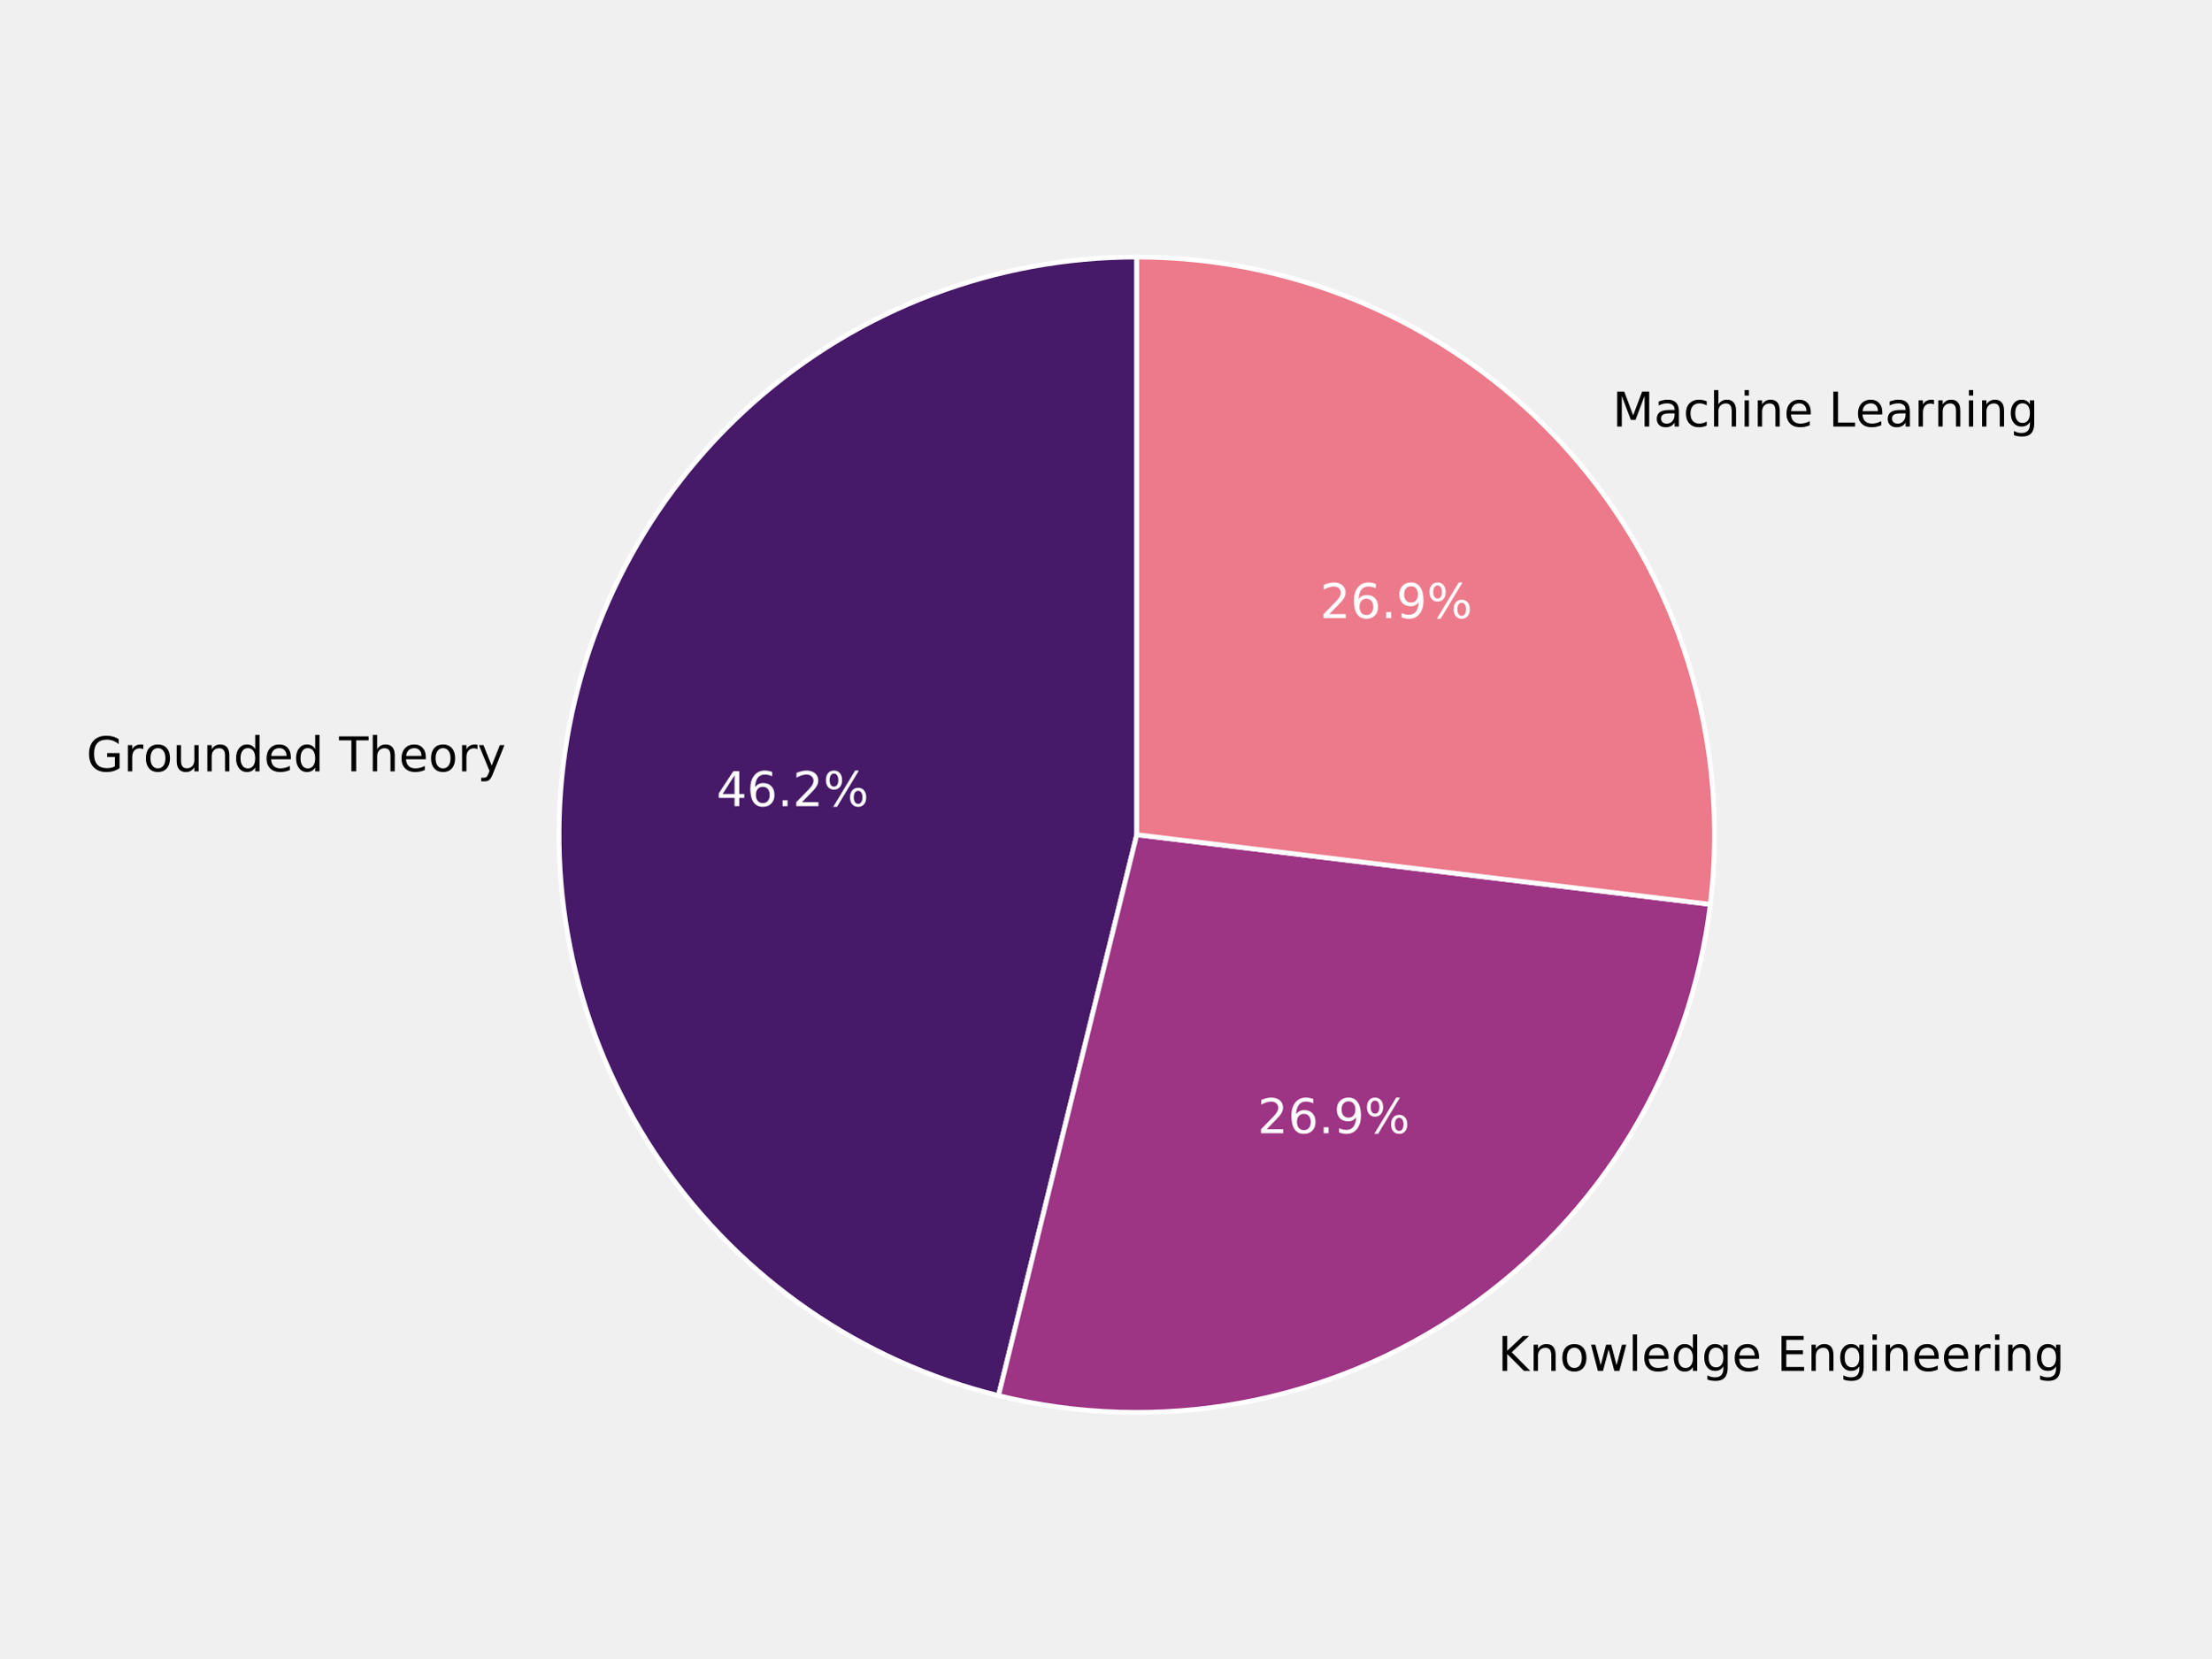
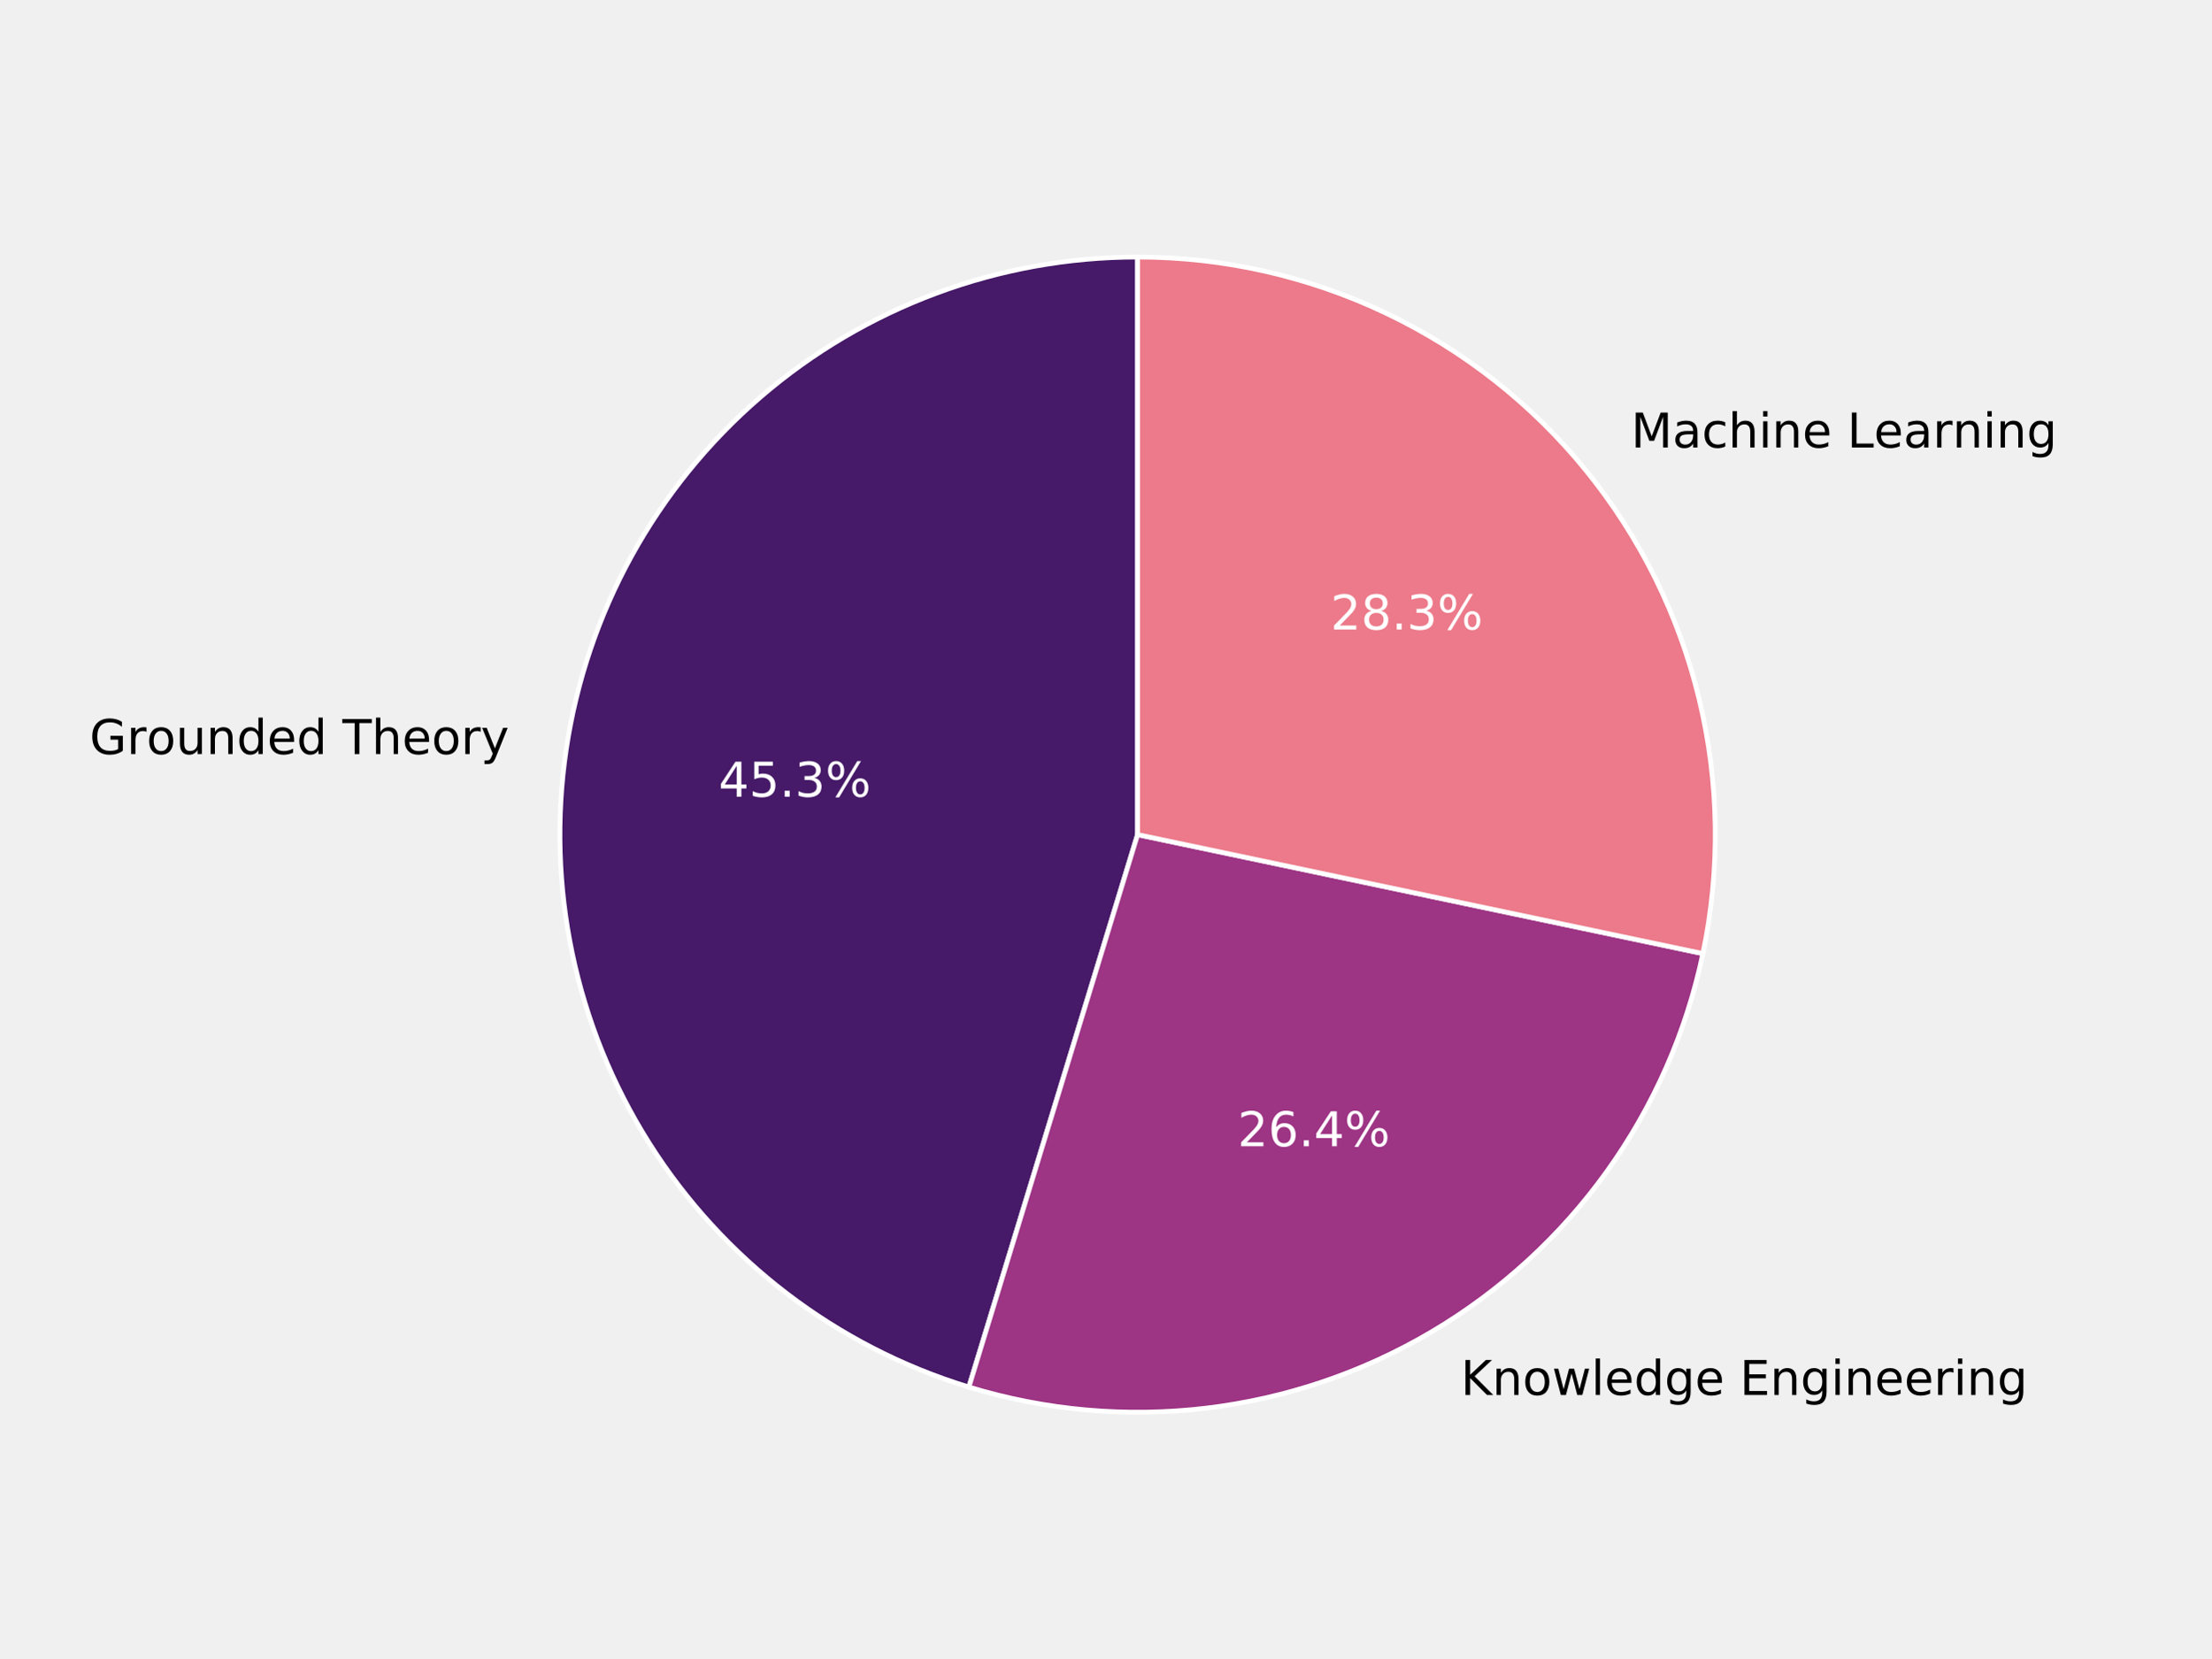
<svg xmlns="http://www.w3.org/2000/svg" xmlns:xlink="http://www.w3.org/1999/xlink" height="345.6pt" version="1.1" viewBox="0 0 460.8 345.6" width="460.8pt">
  <defs>
    <style type="text/css">
*{stroke-linecap:butt;stroke-linejoin:round;}
  </style>
  </defs>
  <g id="figure_1">
    <g id="patch_1">
      <path d="M 0 345.6  L 460.8 345.6  L 460.8 0  L 0 0  z " style="fill:none;" />
    </g>
    <g id="axes_1">
      <g id="patch_2">
-         <path d="M 236.906 53.568  C 207.493 53.568 179.075 64.345 157.059 83.85  C 135.043 103.355 120.919 130.266 117.373 159.465  C 113.828 188.664 121.101 218.173 137.81 242.38  C 154.519 266.586 179.531 283.851 208.09 290.89  L 236.906 173.979  L 236.906 53.568  z " style="fill:#461a68;stroke:#ffffff;stroke-linejoin:miter;" />
+         <path d="M 237.075 53.568  C 208.232 53.568 180.328 63.933 158.479 82.762  C 136.63 101.592 122.259 127.66 118.001 156.186  C 113.742 184.713 119.873 213.842 135.27 238.232  C 150.668 262.621 174.328 280.684 201.913 289.107  L 237.075 173.962  L 237.075 53.568  z " style="fill:#461a68;stroke:#ffffff;stroke-linejoin:miter;" />
      </g>
      <g id="patch_3">
-         <path d="M 208.09 290.89  C 224.632 294.968 241.852 295.488 258.611 292.417  C 275.369 289.346 291.286 282.753 305.307 273.075  C 319.328 263.396 331.137 250.852 339.951 236.272  C 348.765 221.692 354.385 205.405 356.439 188.493  L 236.906 173.979  L 208.09 290.89  z " style="fill:#9d3484;stroke:#ffffff;stroke-linejoin:miter;" />
+         <path d="M 201.913 289.107  C 217.896 293.988 234.721 295.488 251.315 293.512  C 267.909 291.535 283.911 286.125 298.3 277.627  C 312.689 269.129 325.152 257.727 334.894 244.15  C 344.636 230.572 351.446 215.114 354.888 198.761  L 237.075 173.962  L 201.913 289.107  z " style="fill:#9d3484;stroke:#ffffff;stroke-linejoin:miter;" />
      </g>
      <g id="patch_4">
-         <path d="M 356.439 188.493  C 358.492 171.58 356.933 154.422 351.864 138.156  C 346.796 121.89 338.332 106.884 327.035 94.132  C 315.737 81.379 301.86 71.168 286.324 64.176  C 270.788 57.184 253.943 53.568 236.906 53.568  L 236.906 173.979  L 356.439 188.493  z " style="fill:#ec7a8a;stroke:#ffffff;stroke-linejoin:miter;" />
+         <path d="M 354.888 198.761  C 358.578 181.231 358.309 163.096 354.101 145.683  C 349.894 128.27 341.852 112.014 330.564 98.103  C 319.277 84.193 305.026 72.975 288.853 65.271  C 272.68 57.566 254.99 53.568 237.075 53.568  L 237.075 173.962  L 354.888 198.761  z " style="fill:#ec7a8a;stroke:#ffffff;stroke-linejoin:miter;" />
      </g>
      <g id="matplotlib.axis_1" />
      <g id="matplotlib.axis_2" />
      <g id="text_1">
        <defs>
          <path d="M 59.516 10.406  L 59.516 29.984  L 43.406 29.984  L 43.406 38.094  L 69.281 38.094  L 69.281 6.781  Q 63.578 2.734 56.688 0.656  Q 49.812 -1.422 42 -1.422  Q 24.906 -1.422 15.25 8.562  Q 5.609 18.562 5.609 36.375  Q 5.609 54.25 15.25 64.234  Q 24.906 74.219 42 74.219  Q 49.125 74.219 55.547 72.453  Q 61.969 70.703 67.391 67.281  L 67.391 56.781  Q 61.922 61.422 55.766 63.766  Q 49.609 66.109 42.828 66.109  Q 29.438 66.109 22.719 58.641  Q 16.016 51.172 16.016 36.375  Q 16.016 21.625 22.719 14.156  Q 29.438 6.688 42.828 6.688  Q 48.047 6.688 52.141 7.594  Q 56.25 8.5 59.516 10.406  z " id="DejaVuSans-71" />
          <path d="M 41.109 46.297  Q 39.594 47.172 37.812 47.578  Q 36.031 48 33.891 48  Q 26.266 48 22.188 43.047  Q 18.109 38.094 18.109 28.812  L 18.109 0  L 9.078 0  L 9.078 54.688  L 18.109 54.688  L 18.109 46.188  Q 20.953 51.172 25.484 53.578  Q 30.031 56 36.531 56  Q 37.453 56 38.578 55.875  Q 39.703 55.766 41.062 55.516  z " id="DejaVuSans-114" />
          <path d="M 30.609 48.391  Q 23.391 48.391 19.188 42.75  Q 14.984 37.109 14.984 27.297  Q 14.984 17.484 19.156 11.844  Q 23.344 6.203 30.609 6.203  Q 37.797 6.203 41.984 11.859  Q 46.188 17.531 46.188 27.297  Q 46.188 37.016 41.984 42.703  Q 37.797 48.391 30.609 48.391  z M 30.609 56  Q 42.328 56 49.016 48.375  Q 55.719 40.766 55.719 27.297  Q 55.719 13.875 49.016 6.219  Q 42.328 -1.422 30.609 -1.422  Q 18.844 -1.422 12.172 6.219  Q 5.516 13.875 5.516 27.297  Q 5.516 40.766 12.172 48.375  Q 18.844 56 30.609 56  z " id="DejaVuSans-111" />
          <path d="M 8.5 21.578  L 8.5 54.688  L 17.484 54.688  L 17.484 21.922  Q 17.484 14.156 20.5 10.266  Q 23.531 6.391 29.594 6.391  Q 36.859 6.391 41.078 11.031  Q 45.312 15.672 45.312 23.688  L 45.312 54.688  L 54.297 54.688  L 54.297 0  L 45.312 0  L 45.312 8.406  Q 42.047 3.422 37.719 1  Q 33.406 -1.422 27.688 -1.422  Q 18.266 -1.422 13.375 4.438  Q 8.5 10.297 8.5 21.578  z M 31.109 56  z " id="DejaVuSans-117" />
          <path d="M 54.891 33.016  L 54.891 0  L 45.906 0  L 45.906 32.719  Q 45.906 40.484 42.875 44.328  Q 39.844 48.188 33.797 48.188  Q 26.516 48.188 22.312 43.547  Q 18.109 38.922 18.109 30.906  L 18.109 0  L 9.078 0  L 9.078 54.688  L 18.109 54.688  L 18.109 46.188  Q 21.344 51.125 25.703 53.562  Q 30.078 56 35.797 56  Q 45.219 56 50.047 50.172  Q 54.891 44.344 54.891 33.016  z " id="DejaVuSans-110" />
          <path d="M 45.406 46.391  L 45.406 75.984  L 54.391 75.984  L 54.391 0  L 45.406 0  L 45.406 8.203  Q 42.578 3.328 38.25 0.953  Q 33.938 -1.422 27.875 -1.422  Q 17.969 -1.422 11.734 6.484  Q 5.516 14.406 5.516 27.297  Q 5.516 40.188 11.734 48.094  Q 17.969 56 27.875 56  Q 33.938 56 38.25 53.625  Q 42.578 51.266 45.406 46.391  z M 14.797 27.297  Q 14.797 17.391 18.875 11.75  Q 22.953 6.109 30.078 6.109  Q 37.203 6.109 41.297 11.75  Q 45.406 17.391 45.406 27.297  Q 45.406 37.203 41.297 42.844  Q 37.203 48.484 30.078 48.484  Q 22.953 48.484 18.875 42.844  Q 14.797 37.203 14.797 27.297  z " id="DejaVuSans-100" />
          <path d="M 56.203 29.594  L 56.203 25.203  L 14.891 25.203  Q 15.484 15.922 20.484 11.062  Q 25.484 6.203 34.422 6.203  Q 39.594 6.203 44.453 7.469  Q 49.312 8.734 54.109 11.281  L 54.109 2.781  Q 49.266 0.734 44.188 -0.344  Q 39.109 -1.422 33.891 -1.422  Q 20.797 -1.422 13.156 6.188  Q 5.516 13.812 5.516 26.812  Q 5.516 40.234 12.766 48.109  Q 20.016 56 32.328 56  Q 43.359 56 49.781 48.891  Q 56.203 41.797 56.203 29.594  z M 47.219 32.234  Q 47.125 39.594 43.094 43.984  Q 39.062 48.391 32.422 48.391  Q 24.906 48.391 20.391 44.141  Q 15.875 39.891 15.188 32.172  z " id="DejaVuSans-101" />
          <path id="DejaVuSans-32" />
          <path d="M -0.297 72.906  L 61.375 72.906  L 61.375 64.594  L 35.5 64.594  L 35.5 0  L 25.594 0  L 25.594 64.594  L -0.297 64.594  z " id="DejaVuSans-84" />
          <path d="M 54.891 33.016  L 54.891 0  L 45.906 0  L 45.906 32.719  Q 45.906 40.484 42.875 44.328  Q 39.844 48.188 33.797 48.188  Q 26.516 48.188 22.312 43.547  Q 18.109 38.922 18.109 30.906  L 18.109 0  L 9.078 0  L 9.078 75.984  L 18.109 75.984  L 18.109 46.188  Q 21.344 51.125 25.703 53.562  Q 30.078 56 35.797 56  Q 45.219 56 50.047 50.172  Q 54.891 44.344 54.891 33.016  z " id="DejaVuSans-104" />
          <path d="M 32.172 -5.078  Q 28.375 -14.844 24.75 -17.812  Q 21.141 -20.797 15.094 -20.797  L 7.906 -20.797  L 7.906 -13.281  L 13.188 -13.281  Q 16.891 -13.281 18.938 -11.516  Q 21 -9.766 23.484 -3.219  L 25.094 0.875  L 2.984 54.688  L 12.5 54.688  L 29.594 11.922  L 46.688 54.688  L 56.203 54.688  z " id="DejaVuSans-121" />
        </defs>
-         <g transform="translate(17.99489 160.7727)scale(0.1 -0.1)">
+         <g transform="translate(18.66815 157.1683)scale(0.1 -0.1)">
          <use xlink:href="#DejaVuSans-71" />
          <use x="77.49" xlink:href="#DejaVuSans-114" />
          <use x="118.572" xlink:href="#DejaVuSans-111" />
          <use x="179.754" xlink:href="#DejaVuSans-117" />
          <use x="243.133" xlink:href="#DejaVuSans-110" />
          <use x="306.512" xlink:href="#DejaVuSans-100" />
          <use x="369.988" xlink:href="#DejaVuSans-101" />
          <use x="431.512" xlink:href="#DejaVuSans-100" />
          <use x="494.988" xlink:href="#DejaVuSans-32" />
          <use x="526.775" xlink:href="#DejaVuSans-84" />
          <use x="587.859" xlink:href="#DejaVuSans-104" />
          <use x="651.238" xlink:href="#DejaVuSans-101" />
          <use x="712.762" xlink:href="#DejaVuSans-111" />
          <use x="773.943" xlink:href="#DejaVuSans-114" />
          <use x="815.057" xlink:href="#DejaVuSans-121" />
        </g>
      </g>
      <g id="text_2">
        <defs>
          <path d="M 37.797 64.312  L 12.891 25.391  L 37.797 25.391  z M 35.203 72.906  L 47.609 72.906  L 47.609 25.391  L 58.016 25.391  L 58.016 17.188  L 47.609 17.188  L 47.609 0  L 37.797 0  L 37.797 17.188  L 4.891 17.188  L 4.891 26.703  z " id="DejaVuSans-52" />
-           <path d="M 33.016 40.375  Q 26.375 40.375 22.484 35.828  Q 18.609 31.297 18.609 23.391  Q 18.609 15.531 22.484 10.953  Q 26.375 6.391 33.016 6.391  Q 39.656 6.391 43.531 10.953  Q 47.406 15.531 47.406 23.391  Q 47.406 31.297 43.531 35.828  Q 39.656 40.375 33.016 40.375  z M 52.594 71.297  L 52.594 62.312  Q 48.875 64.062 45.094 64.984  Q 41.312 65.922 37.594 65.922  Q 27.828 65.922 22.672 59.328  Q 17.531 52.734 16.797 39.406  Q 19.672 43.656 24.016 45.922  Q 28.375 48.188 33.594 48.188  Q 44.578 48.188 50.953 41.516  Q 57.328 34.859 57.328 23.391  Q 57.328 12.156 50.688 5.359  Q 44.047 -1.422 33.016 -1.422  Q 20.359 -1.422 13.672 8.266  Q 6.984 17.969 6.984 36.375  Q 6.984 53.656 15.188 63.938  Q 23.391 74.219 37.203 74.219  Q 40.922 74.219 44.703 73.484  Q 48.484 72.75 52.594 71.297  z " id="DejaVuSans-54" />
+           <path d="M 10.797 72.906  L 49.516 72.906  L 49.516 64.594  L 19.828 64.594  L 19.828 46.734  Q 21.969 47.469 24.109 47.828  Q 26.266 48.188 28.422 48.188  Q 40.625 48.188 47.75 41.5  Q 54.891 34.812 54.891 23.391  Q 54.891 11.625 47.562 5.094  Q 40.234 -1.422 26.906 -1.422  Q 22.312 -1.422 17.547 -0.641  Q 12.797 0.141 7.719 1.703  L 7.719 11.625  Q 12.109 9.234 16.797 8.062  Q 21.484 6.891 26.703 6.891  Q 35.156 6.891 40.078 11.328  Q 45.016 15.766 45.016 23.391  Q 45.016 31 40.078 35.438  Q 35.156 39.891 26.703 39.891  Q 22.75 39.891 18.812 39.016  Q 14.891 38.141 10.797 36.281  z " id="DejaVuSans-53" />
          <path d="M 10.688 12.406  L 21 12.406  L 21 0  L 10.688 0  z " id="DejaVuSans-46" />
-           <path d="M 19.188 8.297  L 53.609 8.297  L 53.609 0  L 7.328 0  L 7.328 8.297  Q 12.938 14.109 22.625 23.891  Q 32.328 33.688 34.812 36.531  Q 39.547 41.844 41.422 45.531  Q 43.312 49.219 43.312 52.781  Q 43.312 58.594 39.234 62.25  Q 35.156 65.922 28.609 65.922  Q 23.969 65.922 18.812 64.312  Q 13.672 62.703 7.812 59.422  L 7.812 69.391  Q 13.766 71.781 18.938 73  Q 24.125 74.219 28.422 74.219  Q 39.75 74.219 46.484 68.547  Q 53.219 62.891 53.219 53.422  Q 53.219 48.922 51.531 44.891  Q 49.859 40.875 45.406 35.406  Q 44.188 33.984 37.641 27.219  Q 31.109 20.453 19.188 8.297  z " id="DejaVuSans-50" />
+           <path d="M 40.578 39.312  Q 47.656 37.797 51.625 33  Q 55.609 28.219 55.609 21.188  Q 55.609 10.406 48.188 4.484  Q 40.766 -1.422 27.094 -1.422  Q 22.516 -1.422 17.656 -0.516  Q 12.797 0.391 7.625 2.203  L 7.625 11.719  Q 11.719 9.328 16.594 8.109  Q 21.484 6.891 26.812 6.891  Q 36.078 6.891 40.938 10.547  Q 45.797 14.203 45.797 21.188  Q 45.797 27.641 41.281 31.266  Q 36.766 34.906 28.719 34.906  L 20.219 34.906  L 20.219 43.016  L 29.109 43.016  Q 36.375 43.016 40.234 45.922  Q 44.094 48.828 44.094 54.297  Q 44.094 59.906 40.109 62.906  Q 36.141 65.922 28.719 65.922  Q 24.656 65.922 20.016 65.031  Q 15.375 64.156 9.812 62.312  L 9.812 71.094  Q 15.438 72.656 20.344 73.438  Q 25.25 74.219 29.594 74.219  Q 40.828 74.219 47.359 69.109  Q 53.906 64.016 53.906 55.328  Q 53.906 49.266 50.438 45.094  Q 46.969 40.922 40.578 39.312  z " id="DejaVuSans-51" />
          <path d="M 72.703 32.078  Q 68.453 32.078 66.031 28.469  Q 63.625 24.859 63.625 18.406  Q 63.625 12.062 66.031 8.422  Q 68.453 4.781 72.703 4.781  Q 76.859 4.781 79.266 8.422  Q 81.688 12.062 81.688 18.406  Q 81.688 24.812 79.266 28.438  Q 76.859 32.078 72.703 32.078  z M 72.703 38.281  Q 80.422 38.281 84.953 32.906  Q 89.5 27.547 89.5 18.406  Q 89.5 9.281 84.938 3.922  Q 80.375 -1.422 72.703 -1.422  Q 64.891 -1.422 60.344 3.922  Q 55.812 9.281 55.812 18.406  Q 55.812 27.594 60.375 32.938  Q 64.938 38.281 72.703 38.281  z M 22.312 68.016  Q 18.109 68.016 15.688 64.375  Q 13.281 60.75 13.281 54.391  Q 13.281 47.953 15.672 44.328  Q 18.062 40.719 22.312 40.719  Q 26.562 40.719 28.969 44.328  Q 31.391 47.953 31.391 54.391  Q 31.391 60.688 28.953 64.344  Q 26.516 68.016 22.312 68.016  z M 66.406 74.219  L 74.219 74.219  L 28.609 -1.422  L 20.797 -1.422  z M 22.312 74.219  Q 30.031 74.219 34.609 68.875  Q 39.203 63.531 39.203 54.391  Q 39.203 45.172 34.641 39.844  Q 30.078 34.516 22.312 34.516  Q 14.547 34.516 10.031 39.859  Q 5.516 45.219 5.516 54.391  Q 5.516 63.484 10.047 68.844  Q 14.594 74.219 22.312 74.219  z " id="DejaVuSans-37" />
        </defs>
-         <g style="fill:#ffffff;" transform="translate(149.3027 168.0297)scale(0.1 -0.1)">
+         <g style="fill:#ffffff;" transform="translate(149.7469 166.0562)scale(0.1 -0.1)">
          <use xlink:href="#DejaVuSans-52" />
-           <use x="63.623" xlink:href="#DejaVuSans-54" />
+           <use x="63.623" xlink:href="#DejaVuSans-53" />
          <use x="127.246" xlink:href="#DejaVuSans-46" />
-           <use x="159.033" xlink:href="#DejaVuSans-50" />
+           <use x="159.033" xlink:href="#DejaVuSans-51" />
          <use x="222.656" xlink:href="#DejaVuSans-37" />
        </g>
      </g>
      <g id="text_3">
        <defs>
          <path d="M 9.812 72.906  L 19.672 72.906  L 19.672 42.094  L 52.391 72.906  L 65.094 72.906  L 28.906 38.922  L 67.672 0  L 54.688 0  L 19.672 35.109  L 19.672 0  L 9.812 0  z " id="DejaVuSans-75" />
          <path d="M 4.203 54.688  L 13.188 54.688  L 24.422 12.016  L 35.594 54.688  L 46.188 54.688  L 57.422 12.016  L 68.609 54.688  L 77.594 54.688  L 63.281 0  L 52.688 0  L 40.922 44.828  L 29.109 0  L 18.5 0  z " id="DejaVuSans-119" />
          <path d="M 9.422 75.984  L 18.406 75.984  L 18.406 0  L 9.422 0  z " id="DejaVuSans-108" />
          <path d="M 45.406 27.984  Q 45.406 37.75 41.375 43.109  Q 37.359 48.484 30.078 48.484  Q 22.859 48.484 18.828 43.109  Q 14.797 37.75 14.797 27.984  Q 14.797 18.266 18.828 12.891  Q 22.859 7.516 30.078 7.516  Q 37.359 7.516 41.375 12.891  Q 45.406 18.266 45.406 27.984  z M 54.391 6.781  Q 54.391 -7.172 48.188 -13.984  Q 42 -20.797 29.203 -20.797  Q 24.469 -20.797 20.266 -20.094  Q 16.062 -19.391 12.109 -17.922  L 12.109 -9.188  Q 16.062 -11.328 19.922 -12.344  Q 23.781 -13.375 27.781 -13.375  Q 36.625 -13.375 41.016 -8.766  Q 45.406 -4.156 45.406 5.172  L 45.406 9.625  Q 42.625 4.781 38.281 2.391  Q 33.938 0 27.875 0  Q 17.828 0 11.672 7.656  Q 5.516 15.328 5.516 27.984  Q 5.516 40.672 11.672 48.328  Q 17.828 56 27.875 56  Q 33.938 56 38.281 53.609  Q 42.625 51.219 45.406 46.391  L 45.406 54.688  L 54.391 54.688  z " id="DejaVuSans-103" />
          <path d="M 9.812 72.906  L 55.906 72.906  L 55.906 64.594  L 19.672 64.594  L 19.672 43.016  L 54.391 43.016  L 54.391 34.719  L 19.672 34.719  L 19.672 8.297  L 56.781 8.297  L 56.781 0  L 9.812 0  z " id="DejaVuSans-69" />
          <path d="M 9.422 54.688  L 18.406 54.688  L 18.406 0  L 9.422 0  z M 9.422 75.984  L 18.406 75.984  L 18.406 64.594  L 9.422 64.594  z " id="DejaVuSans-105" />
        </defs>
-         <g transform="translate(312.147 285.7437)scale(0.1 -0.1)">
+         <g transform="translate(304.4221 290.7528)scale(0.1 -0.1)">
          <use xlink:href="#DejaVuSans-75" />
          <use x="65.576" xlink:href="#DejaVuSans-110" />
          <use x="128.955" xlink:href="#DejaVuSans-111" />
          <use x="190.137" xlink:href="#DejaVuSans-119" />
          <use x="271.924" xlink:href="#DejaVuSans-108" />
          <use x="299.707" xlink:href="#DejaVuSans-101" />
          <use x="361.23" xlink:href="#DejaVuSans-100" />
          <use x="424.707" xlink:href="#DejaVuSans-103" />
          <use x="488.184" xlink:href="#DejaVuSans-101" />
          <use x="549.707" xlink:href="#DejaVuSans-32" />
          <use x="581.494" xlink:href="#DejaVuSans-69" />
          <use x="644.678" xlink:href="#DejaVuSans-110" />
          <use x="708.057" xlink:href="#DejaVuSans-103" />
          <use x="771.533" xlink:href="#DejaVuSans-105" />
          <use x="799.316" xlink:href="#DejaVuSans-110" />
          <use x="862.695" xlink:href="#DejaVuSans-101" />
          <use x="924.219" xlink:href="#DejaVuSans-101" />
          <use x="985.742" xlink:href="#DejaVuSans-114" />
          <use x="1026.855" xlink:href="#DejaVuSans-105" />
          <use x="1054.639" xlink:href="#DejaVuSans-110" />
          <use x="1118.018" xlink:href="#DejaVuSans-103" />
        </g>
      </g>
      <g id="text_4">
        <defs>
-           <path d="M 10.984 1.516  L 10.984 10.5  Q 14.703 8.734 18.5 7.812  Q 22.312 6.891 25.984 6.891  Q 35.75 6.891 40.891 13.453  Q 46.047 20.016 46.781 33.406  Q 43.953 29.203 39.594 26.953  Q 35.25 24.703 29.984 24.703  Q 19.047 24.703 12.672 31.312  Q 6.297 37.938 6.297 49.422  Q 6.297 60.641 12.938 67.422  Q 19.578 74.219 30.609 74.219  Q 43.266 74.219 49.922 64.516  Q 56.594 54.828 56.594 36.375  Q 56.594 19.141 48.406 8.859  Q 40.234 -1.422 26.422 -1.422  Q 22.703 -1.422 18.891 -0.688  Q 15.094 0.047 10.984 1.516  z M 30.609 32.422  Q 37.25 32.422 41.125 36.953  Q 45.016 41.5 45.016 49.422  Q 45.016 57.281 41.125 61.844  Q 37.25 66.406 30.609 66.406  Q 23.969 66.406 20.094 61.844  Q 16.219 57.281 16.219 49.422  Q 16.219 41.5 20.094 36.953  Q 23.969 32.422 30.609 32.422  z " id="DejaVuSans-57" />
+           <path d="M 19.188 8.297  L 53.609 8.297  L 53.609 0  L 7.328 0  L 7.328 8.297  Q 12.938 14.109 22.625 23.891  Q 32.328 33.688 34.812 36.531  Q 39.547 41.844 41.422 45.531  Q 43.312 49.219 43.312 52.781  Q 43.312 58.594 39.234 62.25  Q 35.156 65.922 28.609 65.922  Q 23.969 65.922 18.812 64.312  Q 13.672 62.703 7.812 59.422  L 7.812 69.391  Q 13.766 71.781 18.938 73  Q 24.125 74.219 28.422 74.219  Q 39.75 74.219 46.484 68.547  Q 53.219 62.891 53.219 53.422  Q 53.219 48.922 51.531 44.891  Q 49.859 40.875 45.406 35.406  Q 44.188 33.984 37.641 27.219  Q 31.109 20.453 19.188 8.297  z " id="DejaVuSans-50" />
+           <path d="M 33.016 40.375  Q 26.375 40.375 22.484 35.828  Q 18.609 31.297 18.609 23.391  Q 18.609 15.531 22.484 10.953  Q 26.375 6.391 33.016 6.391  Q 39.656 6.391 43.531 10.953  Q 47.406 15.531 47.406 23.391  Q 47.406 31.297 43.531 35.828  Q 39.656 40.375 33.016 40.375  z M 52.594 71.297  L 52.594 62.312  Q 48.875 64.062 45.094 64.984  Q 41.312 65.922 37.594 65.922  Q 27.828 65.922 22.672 59.328  Q 17.531 52.734 16.797 39.406  Q 19.672 43.656 24.016 45.922  Q 28.375 48.188 33.594 48.188  Q 44.578 48.188 50.953 41.516  Q 57.328 34.859 57.328 23.391  Q 57.328 12.156 50.688 5.359  Q 44.047 -1.422 33.016 -1.422  Q 20.359 -1.422 13.672 8.266  Q 6.984 17.969 6.984 36.375  Q 6.984 53.656 15.188 63.938  Q 23.391 74.219 37.203 74.219  Q 40.922 74.219 44.703 73.484  Q 48.484 72.75 52.594 71.297  z " id="DejaVuSans-54" />
        </defs>
-         <g style="fill:#ffffff;" transform="translate(262.0629 236.1956)scale(0.1 -0.1)">
+         <g style="fill:#ffffff;" transform="translate(257.9264 238.9205)scale(0.1 -0.1)">
          <use xlink:href="#DejaVuSans-50" />
          <use x="63.623" xlink:href="#DejaVuSans-54" />
          <use x="127.246" xlink:href="#DejaVuSans-46" />
-           <use x="159.033" xlink:href="#DejaVuSans-57" />
+           <use x="159.033" xlink:href="#DejaVuSans-52" />
          <use x="222.656" xlink:href="#DejaVuSans-37" />
        </g>
      </g>
      <g id="text_5">
        <defs>
          <path d="M 9.812 72.906  L 24.516 72.906  L 43.109 23.297  L 61.812 72.906  L 76.516 72.906  L 76.516 0  L 66.891 0  L 66.891 64.016  L 48.094 14.016  L 38.188 14.016  L 19.391 64.016  L 19.391 0  L 9.812 0  z " id="DejaVuSans-77" />
          <path d="M 34.281 27.484  Q 23.391 27.484 19.188 25  Q 14.984 22.516 14.984 16.5  Q 14.984 11.719 18.141 8.906  Q 21.297 6.109 26.703 6.109  Q 34.188 6.109 38.703 11.406  Q 43.219 16.703 43.219 25.484  L 43.219 27.484  z M 52.203 31.203  L 52.203 0  L 43.219 0  L 43.219 8.297  Q 40.141 3.328 35.547 0.953  Q 30.953 -1.422 24.312 -1.422  Q 15.922 -1.422 10.953 3.297  Q 6 8.016 6 15.922  Q 6 25.141 12.172 29.828  Q 18.359 34.516 30.609 34.516  L 43.219 34.516  L 43.219 35.406  Q 43.219 41.609 39.141 45  Q 35.062 48.391 27.688 48.391  Q 23 48.391 18.547 47.266  Q 14.109 46.141 10.016 43.891  L 10.016 52.203  Q 14.938 54.109 19.578 55.047  Q 24.219 56 28.609 56  Q 40.484 56 46.344 49.844  Q 52.203 43.703 52.203 31.203  z " id="DejaVuSans-97" />
          <path d="M 48.781 52.594  L 48.781 44.188  Q 44.969 46.297 41.141 47.344  Q 37.312 48.391 33.406 48.391  Q 24.656 48.391 19.812 42.844  Q 14.984 37.312 14.984 27.297  Q 14.984 17.281 19.812 11.734  Q 24.656 6.203 33.406 6.203  Q 37.312 6.203 41.141 7.25  Q 44.969 8.297 48.781 10.406  L 48.781 2.094  Q 45.016 0.344 40.984 -0.531  Q 36.969 -1.422 32.422 -1.422  Q 20.062 -1.422 12.781 6.344  Q 5.516 14.109 5.516 27.297  Q 5.516 40.672 12.859 48.328  Q 20.219 56 33.016 56  Q 37.156 56 41.109 55.141  Q 45.062 54.297 48.781 52.594  z " id="DejaVuSans-99" />
          <path d="M 9.812 72.906  L 19.672 72.906  L 19.672 8.297  L 55.172 8.297  L 55.172 0  L 9.812 0  z " id="DejaVuSans-76" />
        </defs>
-         <g transform="translate(336.0474 88.90628)scale(0.1 -0.1)">
+         <g transform="translate(339.9133 93.27678)scale(0.1 -0.1)">
          <use xlink:href="#DejaVuSans-77" />
          <use x="86.279" xlink:href="#DejaVuSans-97" />
          <use x="147.559" xlink:href="#DejaVuSans-99" />
          <use x="202.539" xlink:href="#DejaVuSans-104" />
          <use x="265.918" xlink:href="#DejaVuSans-105" />
          <use x="293.701" xlink:href="#DejaVuSans-110" />
          <use x="357.08" xlink:href="#DejaVuSans-101" />
          <use x="418.604" xlink:href="#DejaVuSans-32" />
          <use x="450.391" xlink:href="#DejaVuSans-76" />
          <use x="506.088" xlink:href="#DejaVuSans-101" />
          <use x="567.611" xlink:href="#DejaVuSans-97" />
          <use x="628.891" xlink:href="#DejaVuSans-114" />
          <use x="669.988" xlink:href="#DejaVuSans-110" />
          <use x="733.367" xlink:href="#DejaVuSans-105" />
          <use x="761.15" xlink:href="#DejaVuSans-110" />
          <use x="824.529" xlink:href="#DejaVuSans-103" />
        </g>
      </g>
      <g id="text_6">
-         <g style="fill:#ffffff;" transform="translate(275.0995 128.8298)scale(0.1 -0.1)">
+         <defs>
+           <path d="M 31.781 34.625  Q 24.75 34.625 20.719 30.859  Q 16.703 27.094 16.703 20.516  Q 16.703 13.922 20.719 10.156  Q 24.75 6.391 31.781 6.391  Q 38.812 6.391 42.859 10.172  Q 46.922 13.969 46.922 20.516  Q 46.922 27.094 42.891 30.859  Q 38.875 34.625 31.781 34.625  z M 21.922 38.812  Q 15.578 40.375 12.031 44.719  Q 8.5 49.078 8.5 55.328  Q 8.5 64.062 14.719 69.141  Q 20.953 74.219 31.781 74.219  Q 42.672 74.219 48.875 69.141  Q 55.078 64.062 55.078 55.328  Q 55.078 49.078 51.531 44.719  Q 48 40.375 41.703 38.812  Q 48.828 37.156 52.797 32.312  Q 56.781 27.484 56.781 20.516  Q 56.781 9.906 50.312 4.234  Q 43.844 -1.422 31.781 -1.422  Q 19.734 -1.422 13.25 4.234  Q 6.781 9.906 6.781 20.516  Q 6.781 27.484 10.781 32.312  Q 14.797 37.156 21.922 38.812  z M 18.312 54.391  Q 18.312 48.734 21.844 45.562  Q 25.391 42.391 31.781 42.391  Q 38.141 42.391 41.719 45.562  Q 45.312 48.734 45.312 54.391  Q 45.312 60.062 41.719 63.234  Q 38.141 66.406 31.781 66.406  Q 25.391 66.406 21.844 63.234  Q 18.312 60.062 18.312 54.391  z " id="DejaVuSans-56" />
+         </defs>
+         <g style="fill:#ffffff;" transform="translate(277.2852 131.2063)scale(0.1 -0.1)">
          <use xlink:href="#DejaVuSans-50" />
-           <use x="63.623" xlink:href="#DejaVuSans-54" />
+           <use x="63.623" xlink:href="#DejaVuSans-56" />
          <use x="127.246" xlink:href="#DejaVuSans-46" />
-           <use x="159.033" xlink:href="#DejaVuSans-57" />
+           <use x="159.033" xlink:href="#DejaVuSans-51" />
          <use x="222.656" xlink:href="#DejaVuSans-37" />
        </g>
      </g>
    </g>
  </g>
</svg>
